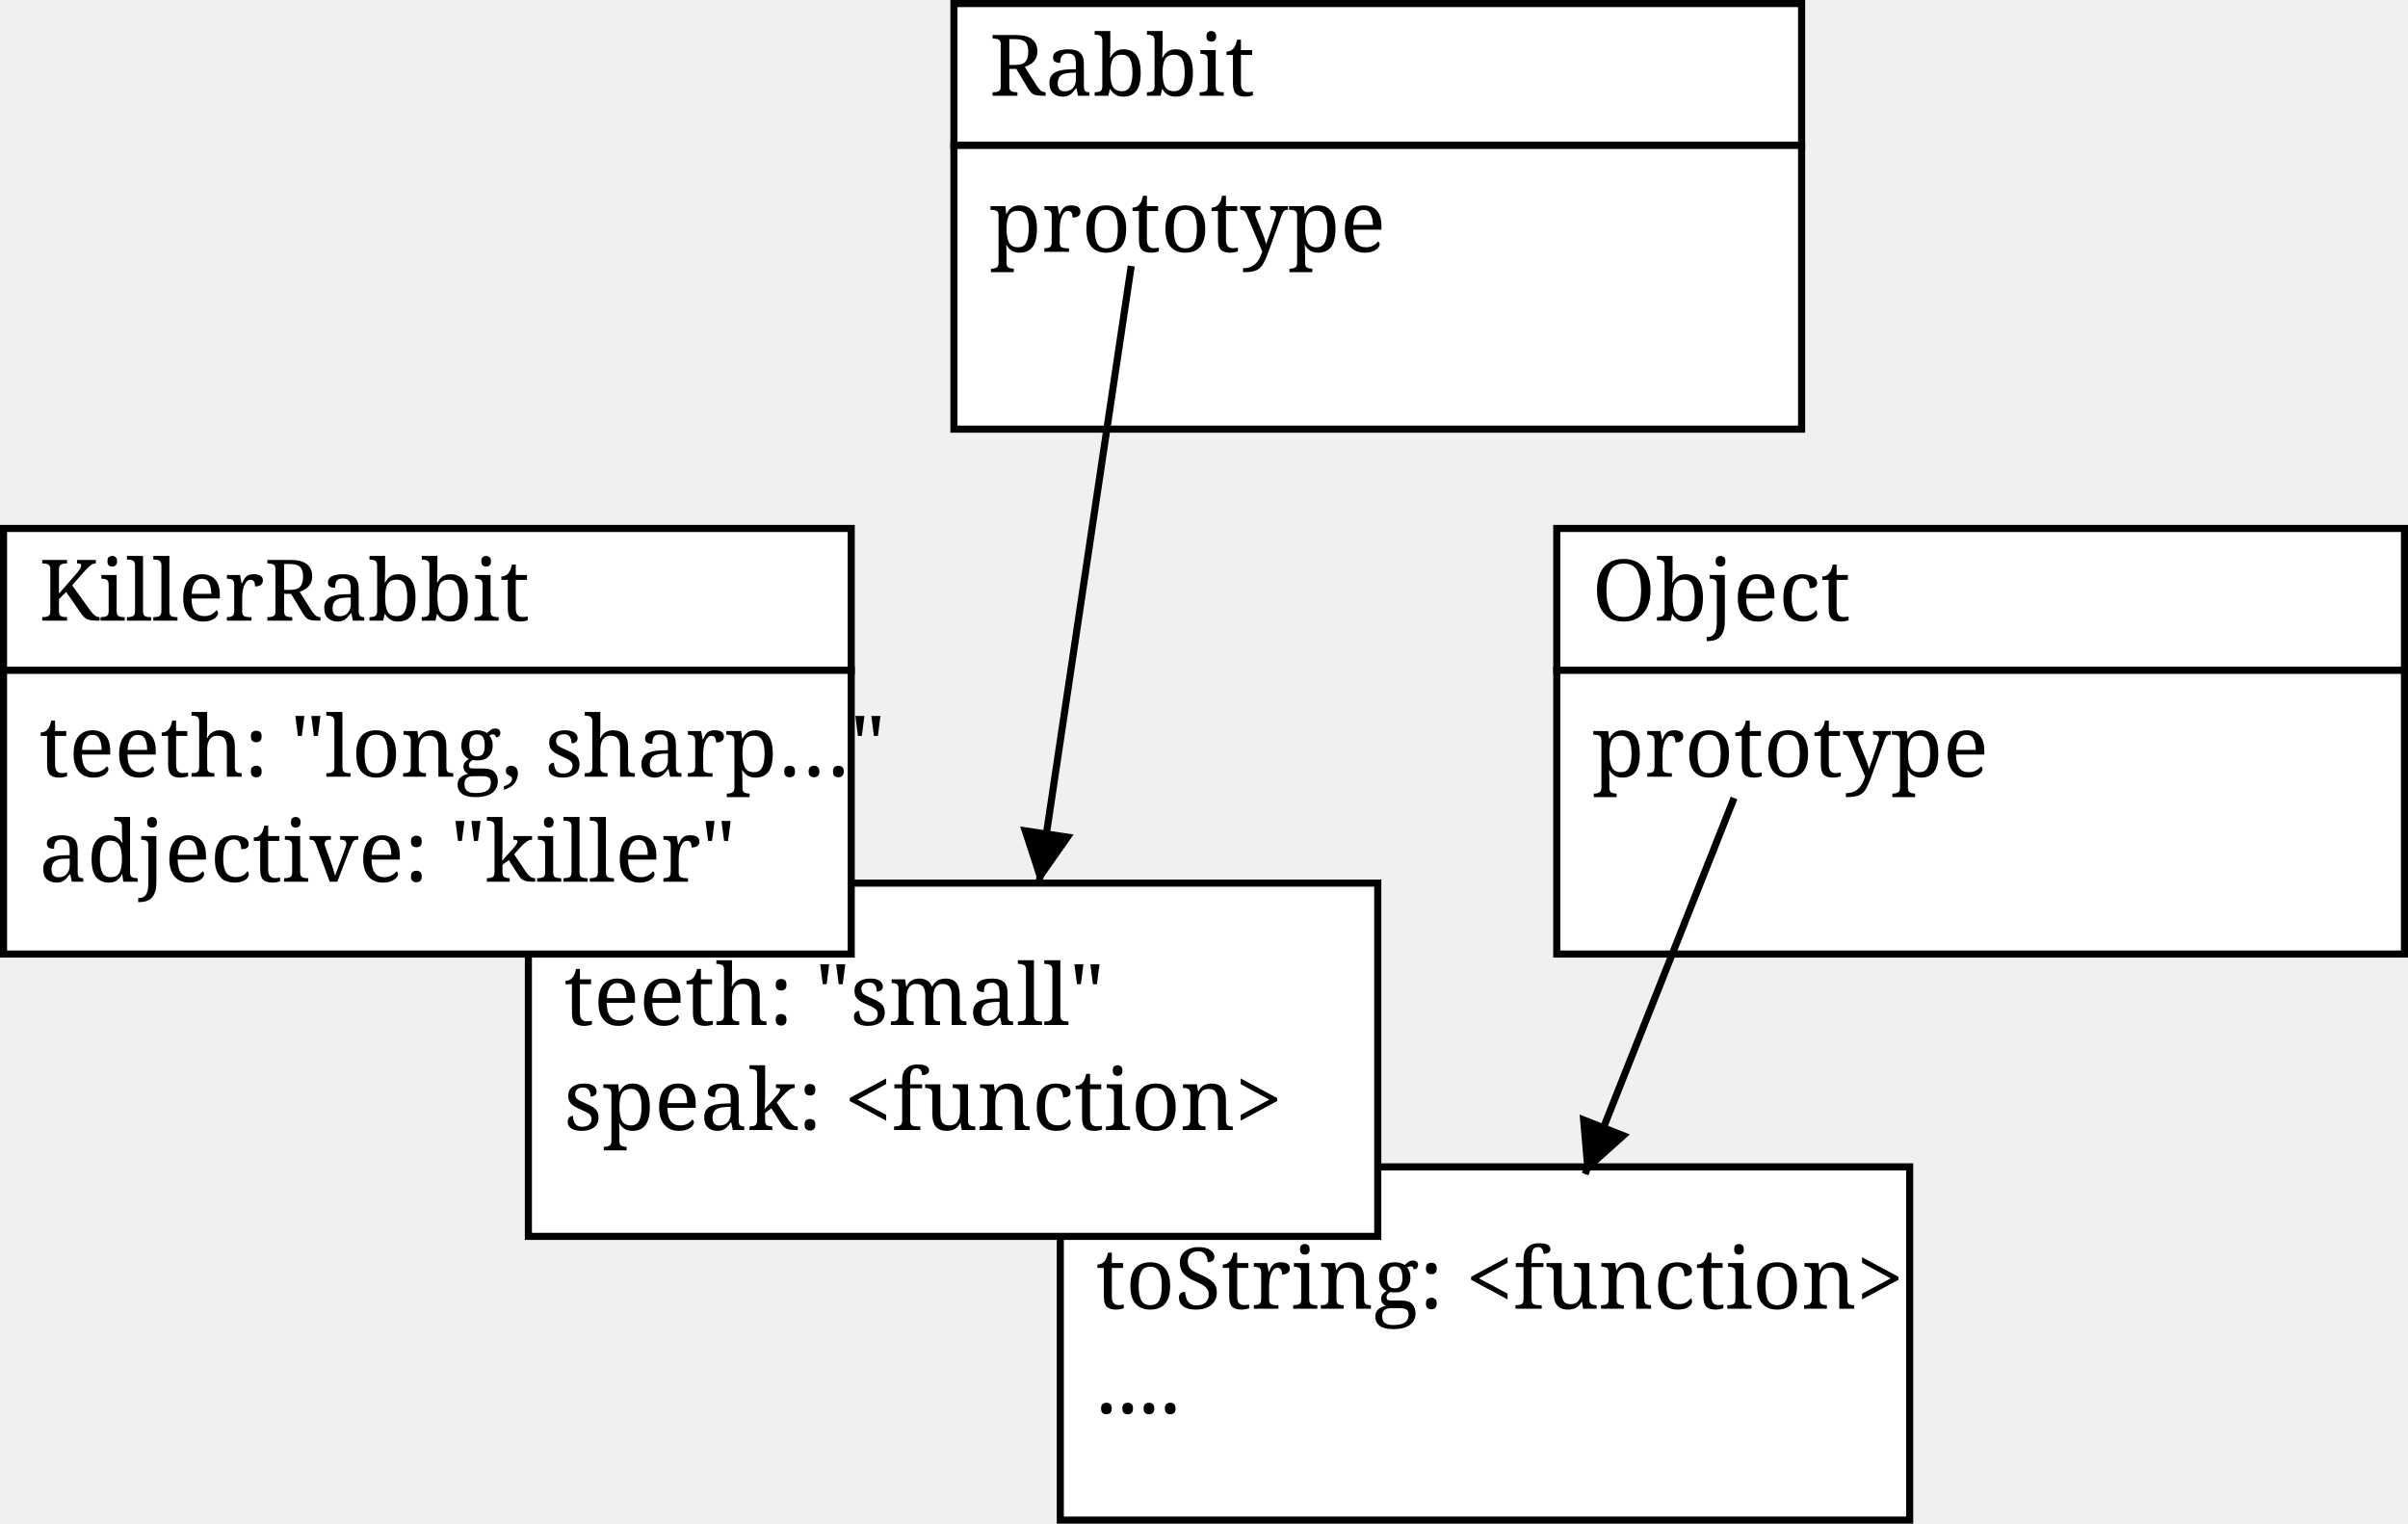
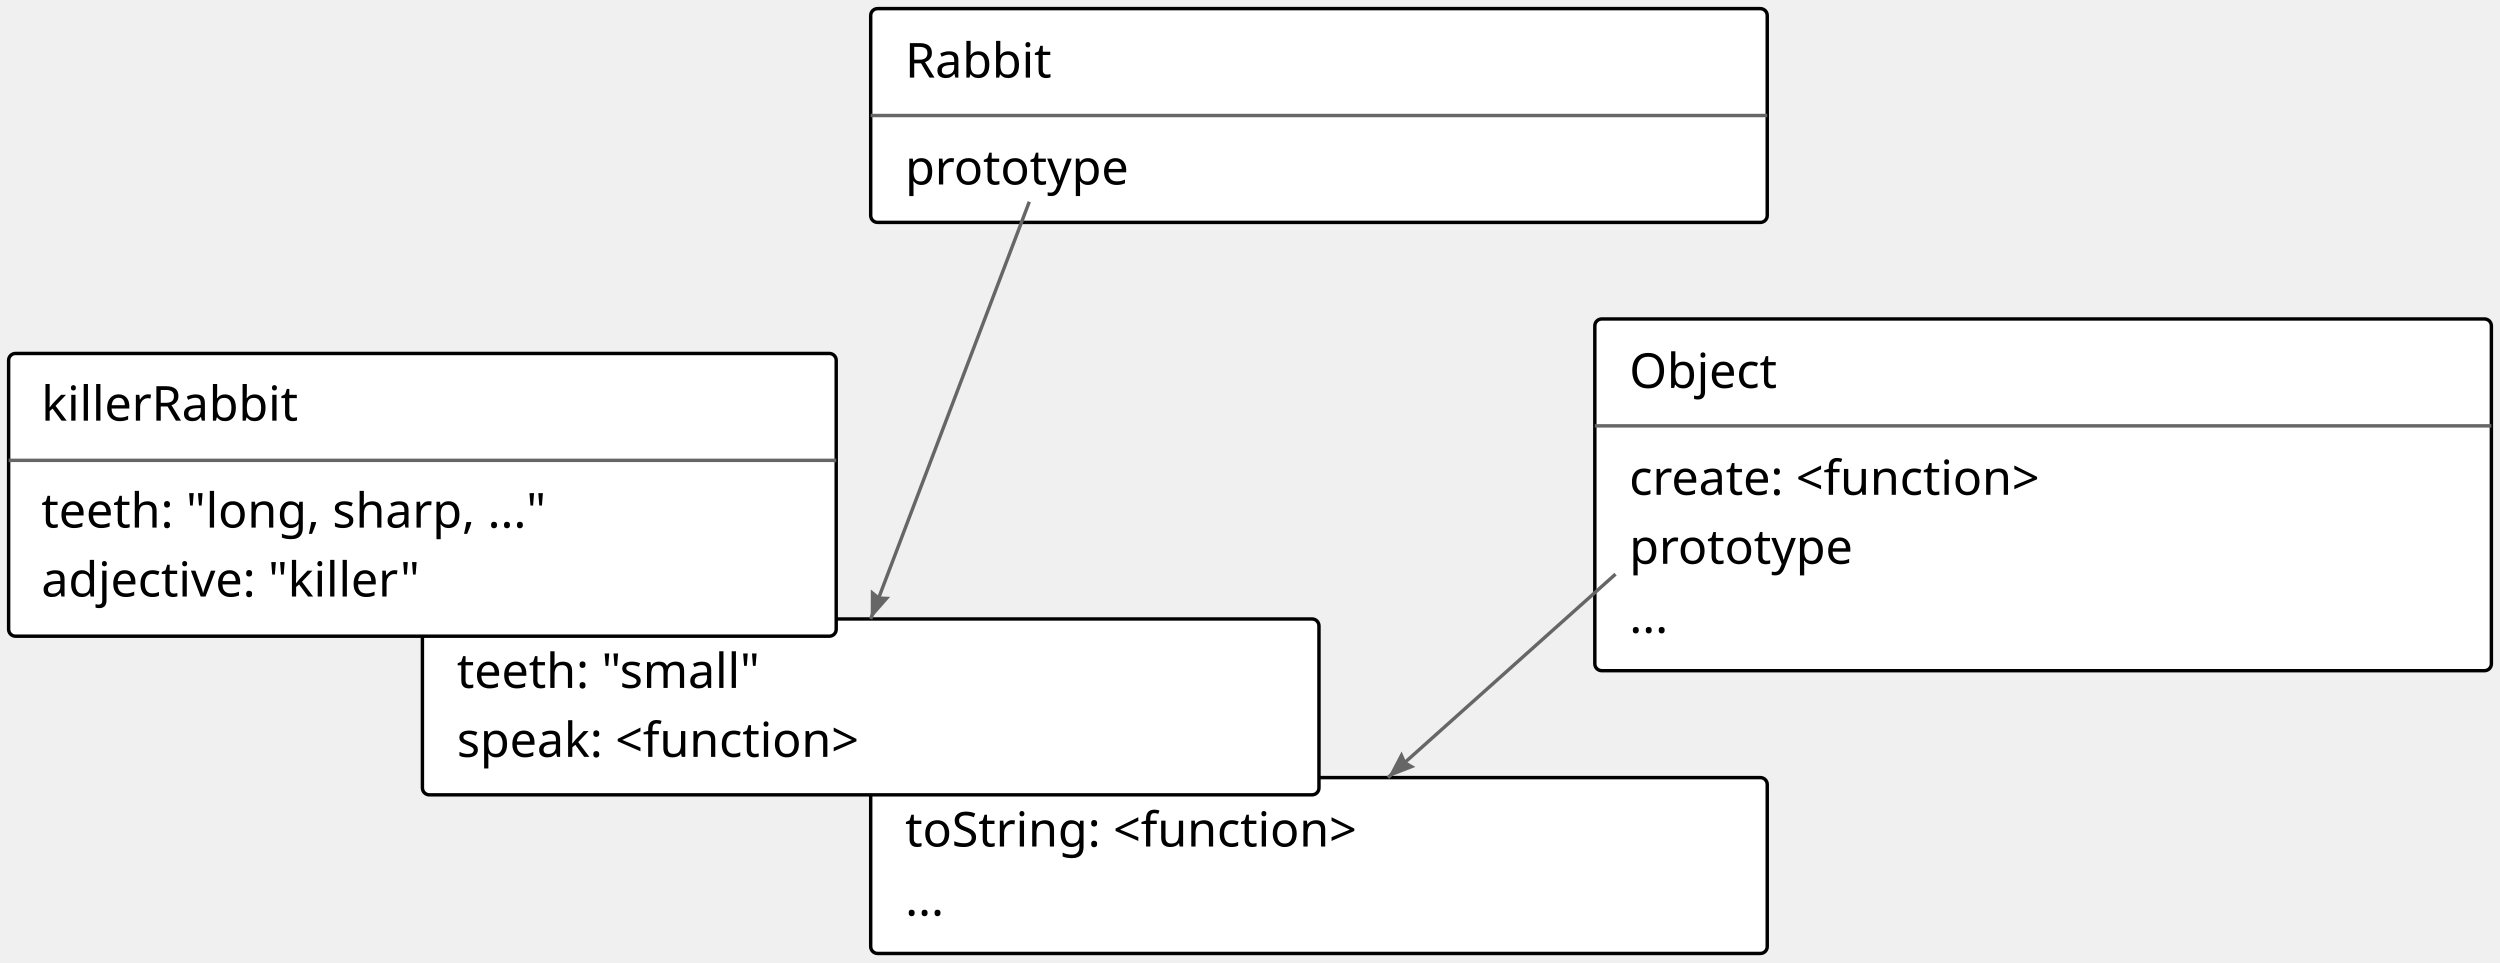
- <svg xmlns="http://www.w3.org/2000/svg" width="339.522" height="214.801" id="svg2" version="1.1">
-   <defs id="defs4" />
-   <g transform="translate(149.5,164.5)" id="g8">
-     <rect x="0" y="0" width="119.76" height="49.801" id="rect10" style="fill:#ffffff;stroke:#000000;stroke-width:1" />
-     <g transform="translate(0,22)" id="g12">
-       <text text-rendering="auto" font-size="12px" x="5" style="font-size:12px;text-anchor:start" y="-2" id="text14">
-         <tspan id="tspan16">
-           <tspan font-size="12" id="tspan18" style="font-size:12px;fill:#000000;font-family:Georgia">toString: &lt;function&gt;</tspan>
-         </tspan>
-       </text>
-       <text text-rendering="auto" font-size="12px" x="5" style="font-size:12px;text-anchor:start" y="12.8" id="text26">
-         <tspan id="tspan28">
-           <tspan font-size="12" id="tspan30" style="font-size:12px;fill:#000000;font-family:Georgia">....</tspan>
-         </tspan>
-       </text>
+ <svg xmlns="http://www.w3.org/2000/svg" width="725" height="279" viewBox="-2 -102 725 279">
+   <style>
+     @font-face {
+       font-family: 'PT Mono';
+       font-style: normal;
+       font-weight: 400;
+       src: local('PT Mono'), local('PTMono-Regular'), url(http://themes.googleusercontent.com/static/fonts/ptmono/v1/jmle3kzCPnW8O7_gZGRDlQ.woff) format('woff');
+     }
+     .objtext { font-family: "PT Mono"; font-size: 14px; stroke: none; }
+     .objbox { border-radius: 2px; fill: white; stroke: black }
+     .sep { stroke: #666 }
+   </style>
+   <g>
+     <g>
+       <rect x="250.5" y="123.5" width="260" height="51" class="objbox" rx="2" ry="2" />
+       <text x="260.5" y="143.5" class="objtext">toString: &lt;function&gt;</text>
+       <text x="260.5" y="163.5" class="objtext">...</text>
    </g>
-   </g>
-   <rect style="fill:#ffffff;stroke:#000000;stroke-width:1" id="rect34" height="49.801" width="119.76" y="124.5" x="74.5" />
-   <g id="g36" transform="translate(74.5,146.5)">
-     <text id="text38" y="-2" style="font-size:12px;text-anchor:start" x="5" font-size="12px" text-rendering="auto">
-       <tspan id="tspan40">
-         <tspan style="font-size:12px;fill:#000000;font-family:Georgia" id="tspan42" font-size="12">teeth: "small"</tspan>
-       </tspan>
-     </text>
-     <text id="text50" y="12.8" style="font-size:12px;text-anchor:start" x="5" font-size="12px" text-rendering="auto">
-       <tspan id="tspan52">
-         <tspan style="font-size:12px;fill:#000000;font-family:Georgia" id="tspan54" font-size="12">speak: &lt;function&gt;</tspan>
-       </tspan>
-     </text>
-   </g>
-   <g id="g64" transform="translate(0.5,74.5)">
-     <rect style="fill:#ffffff;stroke:#000000;stroke-width:1" id="rect66" height="20" width="119.522" y="0" x="0" />
-   </g>
-   <g id="g68" transform="translate(0.5,94.5)">
-     <rect style="fill:#ffffff;stroke:#000000;stroke-width:1" id="rect70" height="40" width="119.522" y="0" x="0" />
-   </g>
-   <g id="g72" transform="translate(0.5,89.5)">
-     <text id="text74" y="-2" style="font-size:12px;text-anchor:start" x="5" font-size="12px" text-rendering="auto">
-       <tspan id="tspan76">
-         <tspan style="font-size:12px;fill:#000000;font-family:Georgia" id="tspan78" font-size="12">KillerRabbit</tspan>
-       </tspan>
-     </text>
-   </g>
-   <g id="g80" transform="translate(0.5,111.5)">
-     <text id="text82" y="-2" style="font-size:12px;text-anchor:start" x="5" font-size="12px" text-rendering="auto">
-       <tspan id="tspan84">
-         <tspan style="font-size:12px;fill:#000000;font-family:Georgia" id="tspan86" font-size="12">teeth: "long, sharp…"</tspan>
-       </tspan>
-     </text>
-     <text id="text94" y="12.8" style="font-size:12px;text-anchor:start" x="5" font-size="12px" text-rendering="auto">
-       <tspan id="tspan96">
-         <tspan style="font-size:12px;fill:#000000;font-family:Georgia" id="tspan98" font-size="12">adjective: "killer"</tspan>
-       </tspan>
-     </text>
-   </g>
-   <g transform="translate(134.5,0.5)" id="g106">
-     <g id="g108">
-       <rect x="0" y="0" width="119.522" height="20" id="rect110" style="fill:#ffffff;stroke:#000000;stroke-width:1" />
+     <g>
+       <rect x="120.5" y="77.5" width="260" height="51" class="objbox" rx="2" ry="2" />
+       <text x="130.5" y="97.5" class="objtext">teeth: "small"</text>
+       <text x="130.5" y="117.5" class="objtext">speak: &lt;function&gt;</text>
    </g>
-     <g transform="translate(0,20)" id="g112">
-       <rect x="0" y="0" width="119.522" height="40" id="rect114" style="fill:#ffffff;stroke:#000000;stroke-width:1" />
+     <g>
+       <rect x="0.5" y="0.5" width="240" height="82" class="objbox" rx="2" ry="2" />
+       <text x="10" y="20" class="objtext">killerRabbit</text>
+       <text x="10" y="51" class="objtext">teeth: "long, sharp, ..."</text>
+       <text x="10" y="71" class="objtext">adjective: "killer"</text>
+       <path d="M 0.5 31.5 L 240.5 31.5" class="sep" />
    </g>
-     <g transform="translate(0,15)" id="g116">
-       <text text-rendering="auto" font-size="12px" x="5" style="font-size:12px;text-anchor:start" y="-2" id="text118">
-         <tspan id="tspan120">
-           <tspan font-size="12" id="tspan122" style="font-size:12px;fill:#000000;font-family:Georgia">Rabbit</tspan>
-         </tspan>
-       </text>
+     <g>
+       <rect x="250.5" y="-99.5" width="260" height="62" class="objbox" rx="2" ry="2" />
+       <text x="260.5" y="-79.5" class="objtext">Rabbit</text>
+       <text x="260.5" y="-48.5" class="objtext">prototype</text>
+       <path d="M 250.5 -68.5 L 510.5 -68.5" class="sep" />
    </g>
-     <g transform="translate(0,37)" id="g124">
-       <text text-rendering="auto" font-size="12px" x="5" style="font-size:12px;text-anchor:start" y="-2" id="text126">
-         <tspan id="tspan128">
-           <tspan font-size="12" id="tspan130" style="font-size:12px;fill:#000000;font-family:Georgia">prototype</tspan>
-         </tspan>
-       </text>
+     <path d="M 296.5 -43.5 L 250.5 77.5" class="sep" />
+     <path d="M 0 0 L 3 8 L 0 7 L -3 8 Z" scale="1" stroke="none" fill="rgb(102, 102, 102)" transform="translate(250.5 77.5) rotate(200.8151) scale(1)" />
+     <g>
+       <rect x="460.5" y="-9.5" width="260" height="102" class="objbox" rx="2" ry="2" />
+       <text x="470.5" y="10.5" class="objtext">Object</text>
+       <text x="470.5" y="41.5" class="objtext">create: &lt;function&gt;</text>
+       <text x="470.5" y="61.5" class="objtext">prototype</text>
+       <text x="470.5" y="81.5" class="objtext">...</text>
+       <path d="M 460.5 21.5 L 720.5 21.5" class="sep" />
    </g>
-   </g>
-   <g transform="translate(159.5,37.5)" id="g132">
-     <line x1="0" y1="0" x2="-13" y2="87" id="line134" style="stroke:#000000;stroke-width:1;stroke-dasharray:23, 0" />
-     <g transform="matrix(0.1477845,-0.9890196,0.9890196,0.1477845,-13,87)" id="g136">
-       <polygon points="1,0 7,-3 7,3 " id="polygon138" style="fill:#000000;stroke:#000000;stroke-width:1" />
-     </g>
-     <g transform="translate(-11.6098,43.3902)" id="g140" />
-   </g>
-   <g transform="translate(219.5,74.5)" id="g142">
-     <g id="g144">
-       <rect x="0" y="0" width="119.522" height="20" id="rect146" style="fill:#ffffff;stroke:#000000;stroke-width:1" />
-     </g>
-     <g transform="translate(0,20)" id="g148">
-       <rect x="0" y="0" width="119.522" height="40" id="rect150" style="fill:#ffffff;stroke:#000000;stroke-width:1" />
-     </g>
-     <g transform="translate(0,15)" id="g152">
-       <text text-rendering="auto" font-size="12px" x="5" style="font-size:12px;text-anchor:start" y="-2" id="text154">
-         <tspan id="tspan156">
-           <tspan font-size="12" id="tspan158" style="font-size:12px;fill:#000000;font-family:Georgia">Object</tspan>
-         </tspan>
-       </text>
-     </g>
-     <g transform="translate(0,37)" id="g160">
-       <text text-rendering="auto" font-size="12px" x="5" style="font-size:12px;text-anchor:start" y="-2" id="text162">
-         <tspan id="tspan164">
-           <tspan font-size="12" id="tspan166" style="font-size:12px;fill:#000000;font-family:Georgia">prototype</tspan>
-         </tspan>
-       </text>
-     </g>
-   </g>
-   <g transform="translate(244.5,112.5)" id="g168">
-     <line x1="0" y1="0" x2="-21" y2="53" id="line170" style="stroke:#000000;stroke-width:1;stroke-dasharray:23, 0" />
-     <g transform="matrix(0.3683644,-0.9296815,0.9296815,0.3683644,-21,53)" id="g172">
-       <polygon points="1,0 7,-3 7,3 " id="polygon174" style="fill:#000000;stroke:#000000;stroke-width:1" />
-     </g>
-     <g transform="translate(-16.20319,25.79681)" id="g176" />
+     <path d="M 466.5 64.5 L 400.5 123.5" class="sep" />
+     <path d="M 0 0 L 3 8 L 0 7 L -3 8 Z" scale="1" stroke="none" fill="rgb(102, 102, 102)" transform="translate(400.5 123.5) rotate(228.2052) scale(1)" />
  </g>
</svg>
